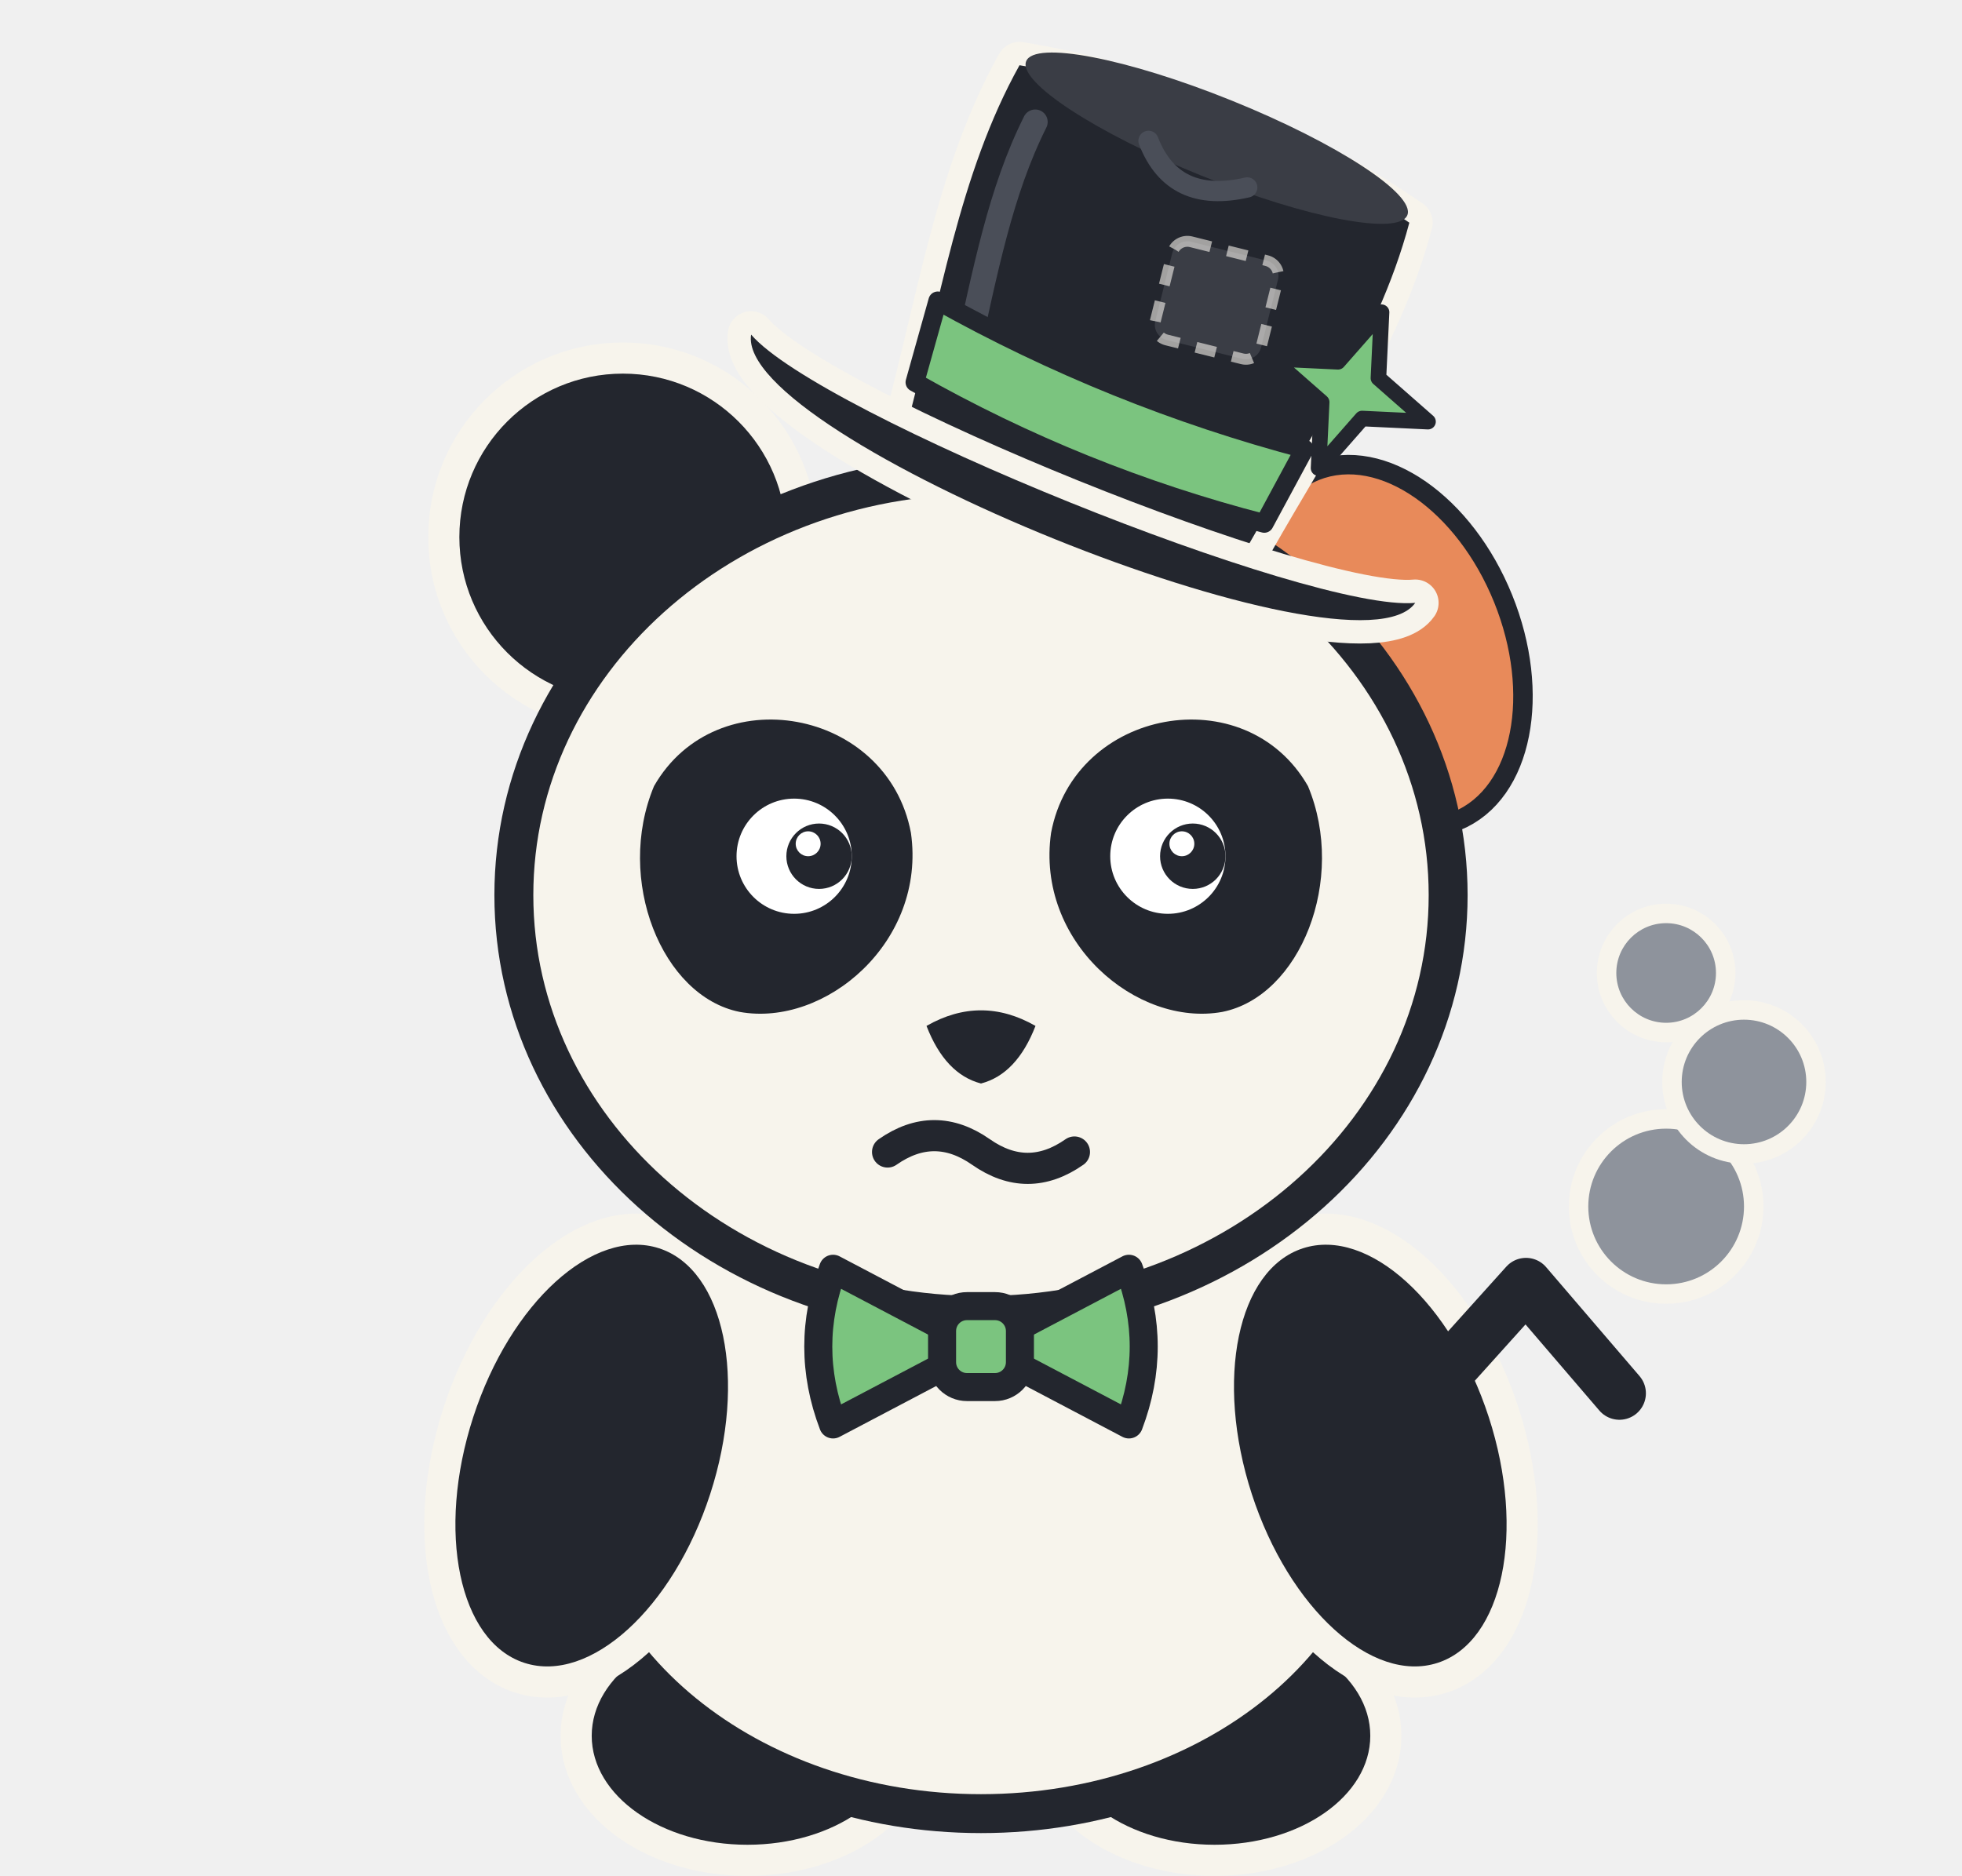
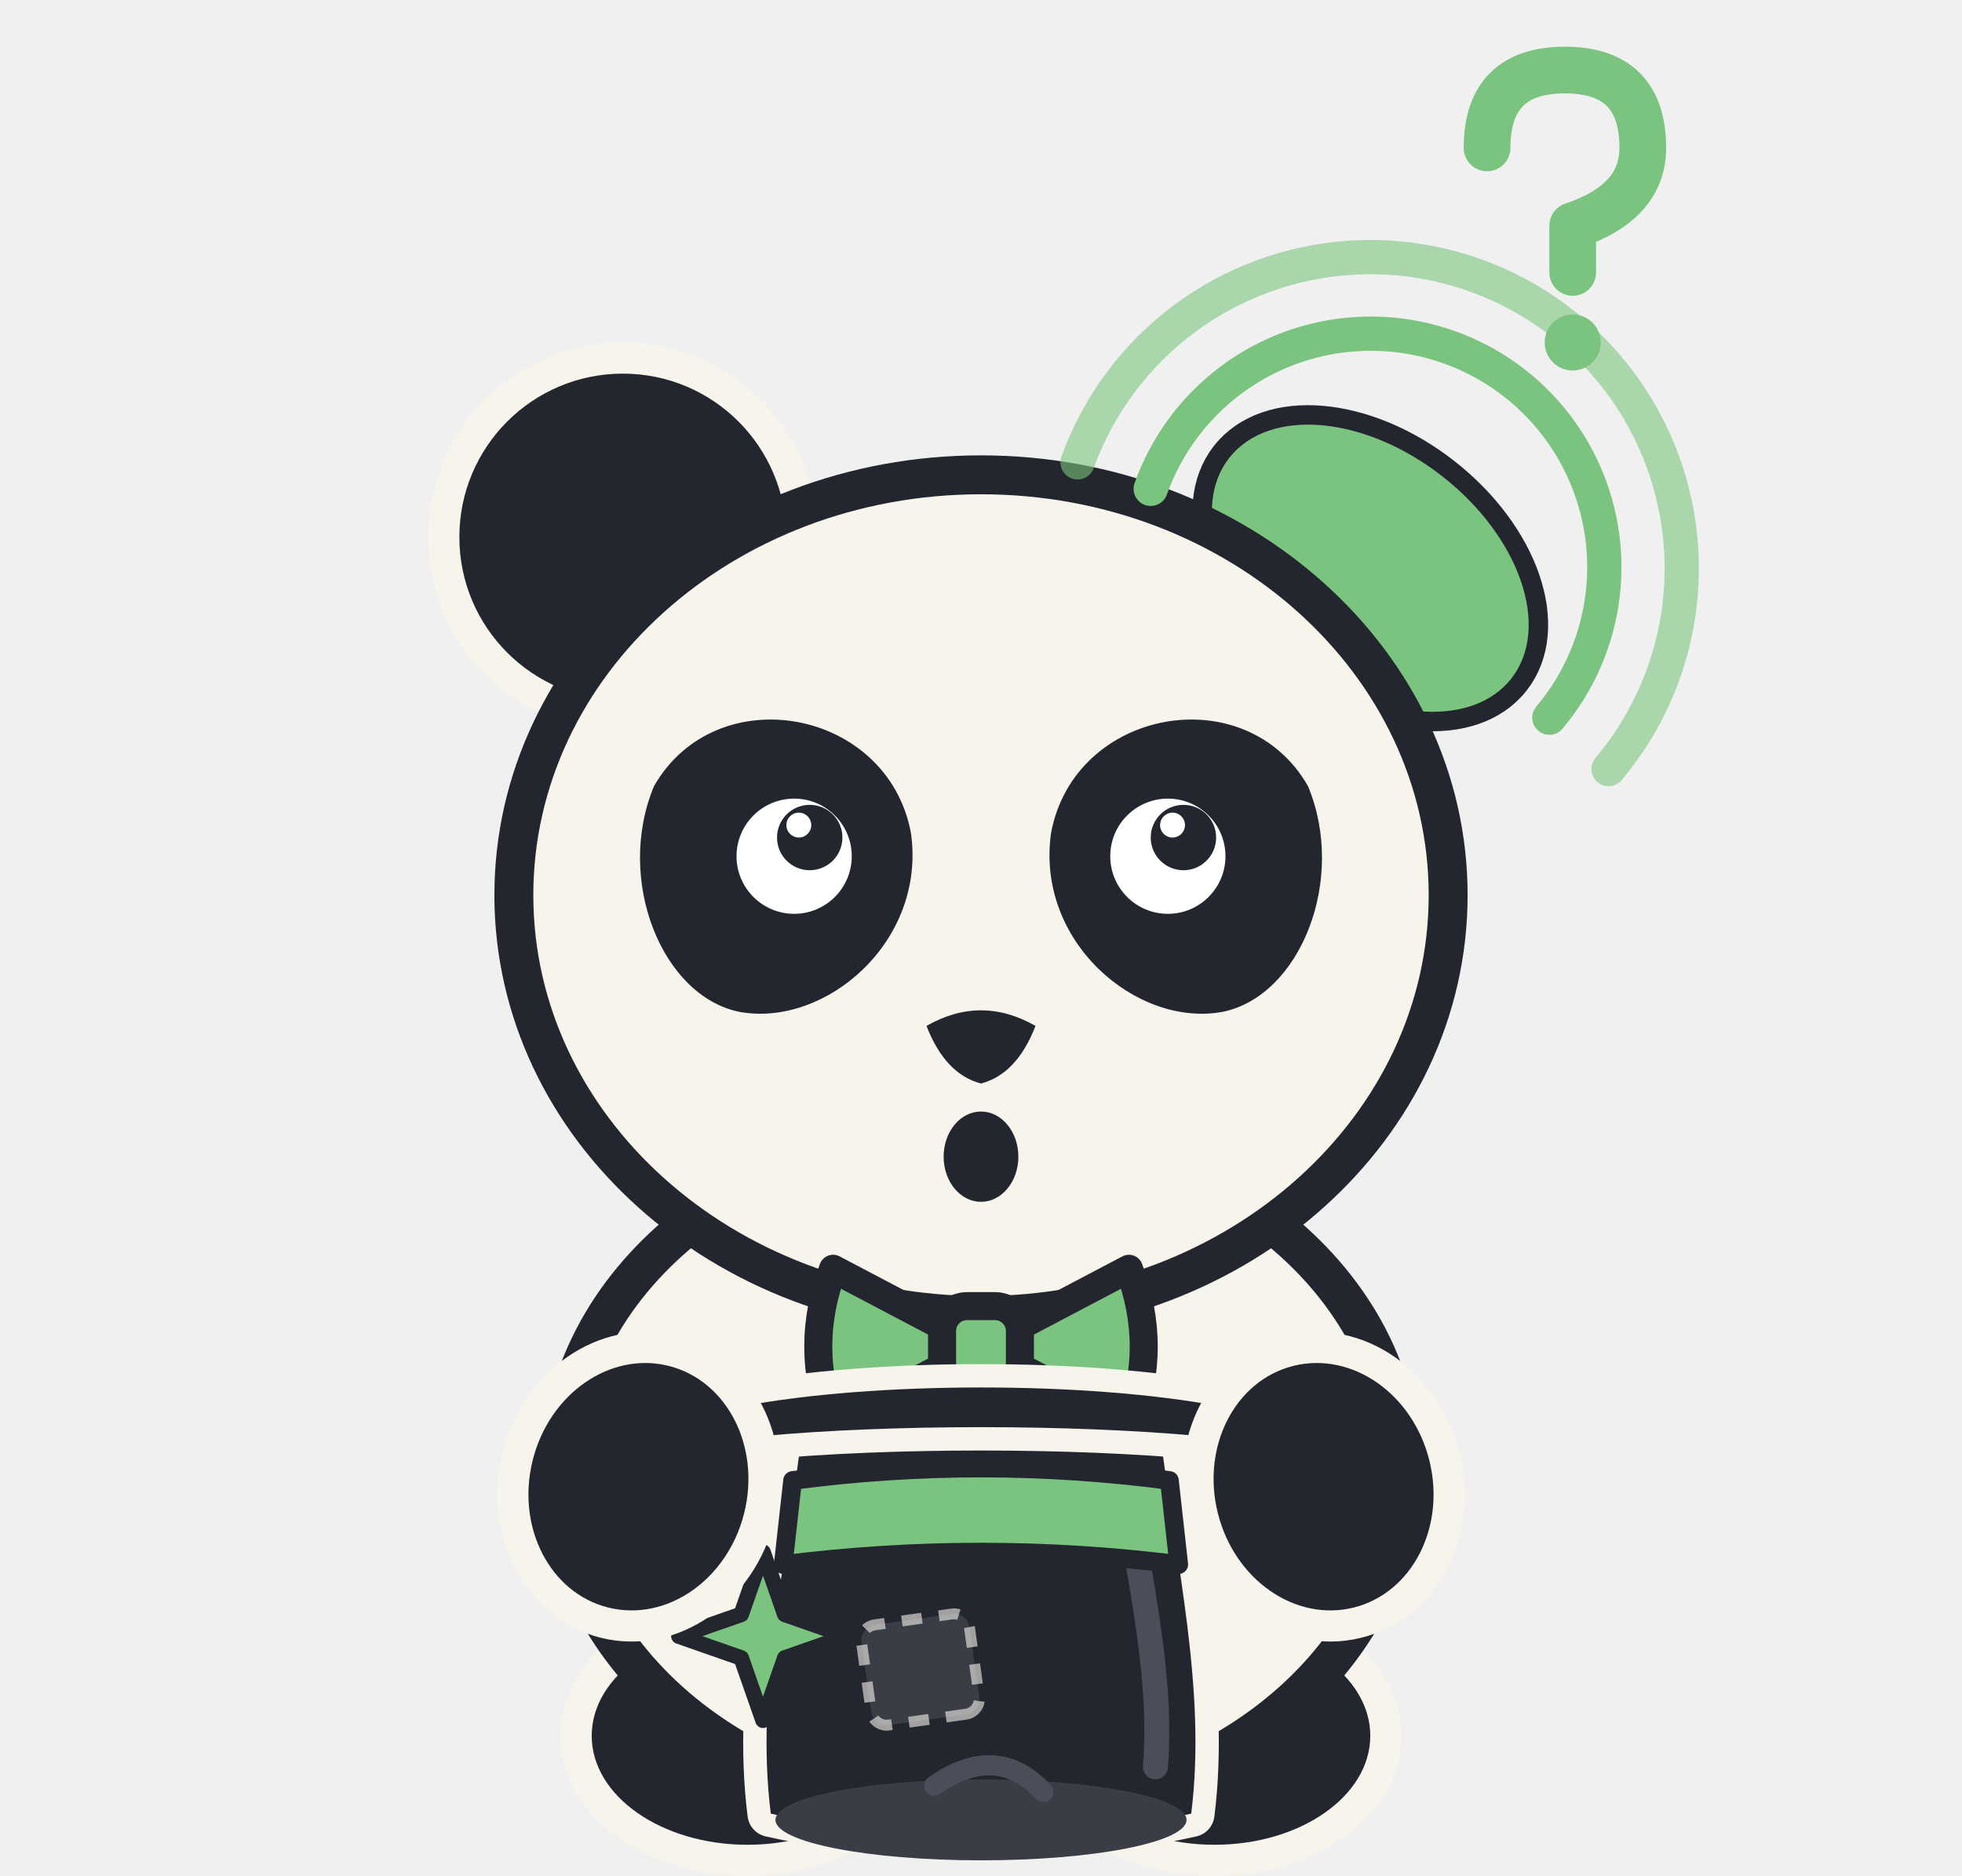
<svg xmlns="http://www.w3.org/2000/svg" viewBox="-3 -3.5 126 120.5" width="126" height="120.5">
  <circle cx="37" cy="31" r="10.5" fill="#23262E" stroke="#F7F4EC" stroke-width="4" paint-order="stroke" />
-   <ellipse cx="85" cy="33" rx="11.5" ry="7.5" transform="translate(1 5) rotate(68 85 33)" fill="#E88A5A" stroke="#23262E" stroke-width="2.5" paint-order="stroke" />
+   <ellipse cx="85" cy="33" rx="11.5" ry="7.5" transform="rotate(38 85 33)" fill="#7BC47F" stroke="#23262E" stroke-width="2.5" paint-order="stroke" />
  <ellipse cx="45" cy="108" rx="10" ry="7" fill="#23262E" stroke="#F7F4EC" stroke-width="4" paint-order="stroke" />
  <ellipse cx="75" cy="108" rx="10" ry="7" fill="#23262E" stroke="#F7F4EC" stroke-width="4" paint-order="stroke" />
  <ellipse cx="60" cy="91" rx="27" ry="22" fill="#F7F4EC" stroke="#23262E" stroke-width="2.5" />
-   <g fill="#23262E" stroke="#F7F4EC" stroke-width="4" paint-order="stroke">
-     <ellipse cx="35" cy="90" rx="8" ry="14" transform="rotate(18 35 90)" />
-     <ellipse cx="85" cy="90" rx="8" ry="14" transform="rotate(-18 85 90)" />
-   </g>
  <ellipse cx="60" cy="54" rx="30" ry="27" fill="#F7F4EC" stroke="#23262E" stroke-width="2.5" />
  <path d="M39 47 C43 40 54 42 55.5 50 C56.5 57 50 62.5 44.5 61.5 C39.5 60.5 36.5 53 39 47 Z" fill="#23262E" />
  <path d="M81 47 C77 40 66 42 64.5 50 C63.5 57 70 62.5 75.5 61.5 C80.5 60.5 83.5 53 81 47 Z" fill="#23262E" />
  <circle cx="48" cy="51.5" r="3.7" fill="#FFFFFF" />
-   <circle cx="49.6" cy="51.5" r="2.1" fill="#23262E" />
-   <circle cx="48.9" cy="50.7" r="0.8" fill="#FFFFFF" />
+   <circle cx="49" cy="50.3" r="2.1" fill="#23262E" />
+   <circle cx="48.3" cy="49.5" r="0.8" fill="#FFFFFF" />
  <circle cx="72" cy="51.5" r="3.7" fill="#FFFFFF" />
-   <circle cx="73.6" cy="51.5" r="2.1" fill="#23262E" />
-   <circle cx="72.9" cy="50.7" r="0.8" fill="#FFFFFF" />
+   <circle cx="73" cy="50.3" r="2.1" fill="#23262E" />
+   <circle cx="72.3" cy="49.5" r="0.8" fill="#FFFFFF" />
  <path d="M56.5 62.4 Q60 60.4 63.5 62.4 Q62.3 65.5 60 66.1 Q57.7 65.5 56.5 62.4 Z" fill="#23262E" />
-   <path d="M54 70.5 Q57 68.4 60 70.5 Q63 72.6 66 70.5" fill="none" stroke="#23262E" stroke-width="2" stroke-linecap="round" />
+   <ellipse cx="60" cy="70.8" rx="2.4" ry="2.9" fill="#23262E" />
  <g fill="#7BC47F" stroke="#23262E" stroke-width="1.8" stroke-linejoin="round">
    <path d="M60 83 L50.5 78 Q48.6 83 50.5 88 Z" />
    <path d="M60 83 L69.5 78 Q71.4 83 69.5 88 Z" />
    <rect x="57.5" y="80.4" width="5" height="5.2" rx="1.6" />
  </g>
-   <g transform="translate(66 28) rotate(22)">
-     <path d="M-11.5 0.5 C-12.5 -8 -14.5 -16 -13.5 -24 Q0 -27 13.5 -24 C14.5 -16 12.5 -8 11.5 0.5 Q0 2 -11.5 0.5 Z" fill="#23262E" stroke="#F7F4EC" stroke-width="3" paint-order="stroke" stroke-linejoin="round" />
-     <ellipse cx="0" cy="-24.4" rx="13.2" ry="2.6" fill="#3A3D45" />
-     <path d="M-9.6 -5 C-10.6 -11 -11.6 -16 -11.2 -21" fill="none" stroke="#4A4E58" stroke-width="1.6" stroke-linecap="round" />
-     <path d="M-4 -22.6 Q-1 -19.4 3 -22.2" fill="none" stroke="#4A4E58" stroke-width="1.3" stroke-linecap="round" />
-     <g transform="rotate(-8 4 -14)">
-       <rect x="0.5" y="-18" width="7" height="6.5" rx="1" fill="#3A3D45" />
-       <rect x="0.5" y="-18" width="7" height="6.5" rx="1" fill="none" stroke="#F7F4EC" stroke-width="0.7" stroke-dasharray="1.3 1.1" opacity="0.6" />
+   <g id="swing">
+     <g transform="translate(60 89) rotate(180)">
+       <g id="toss">
+         <path d="M-11.5 0.5 C-12.5 -8 -14.5 -16 -13.5 -24 Q0 -27 13.5 -24 C14.5 -16 12.5 -8 11.5 0.5 Q0 2 -11.5 0.5 Z" fill="#23262E" stroke="#F7F4EC" stroke-width="3" paint-order="stroke" stroke-linejoin="round" />
+         <ellipse cx="0" cy="-24.4" rx="13.2" ry="2.6" fill="#3A3D45" />
+         <path d="M-9.6 -5 C-10.6 -11 -11.6 -16 -11.2 -21" fill="none" stroke="#4A4E58" stroke-width="1.6" stroke-linecap="round" />
+         <path d="M-4 -22.6 Q-1 -19.4 3 -22.2" fill="none" stroke="#4A4E58" stroke-width="1.3" stroke-linecap="round" />
+         <g transform="rotate(-8 4 -14)">
+           <rect x="0.5" y="-18" width="7" height="6.5" rx="1" fill="#3A3D45" />
+           <rect x="0.5" y="-18" width="7" height="6.5" rx="1" fill="none" stroke="#F7F4EC" stroke-width="0.7" stroke-dasharray="1.3 1.1" opacity="0.6" />
+         </g>
+         <path d="M-12.1 -2.6 Q0 -1 12.1 -2.6 L12.7 -8 Q0 -6.4 -12.7 -8 Z" fill="#7BC47F" stroke="#23262E" stroke-width="1.2" stroke-linejoin="round" />
+         <path d="M-23 -1.5 C-21.5 5 21.5 5 23 -1.5 C17 1.6 -17 1.6 -23 -1.5 Z" fill="#23262E" stroke="#F7F4EC" stroke-width="3" paint-order="stroke" stroke-linejoin="round" />
+         <g id="spark">
+           <path d="M14 -18 L15.4 -14 L19.4 -12.6 L15.4 -11.2 L14 -7.2 L12.6 -11.2 L8.6 -12.6 L12.6 -14 Z" fill="#7BC47F" stroke="#23262E" stroke-width="1" stroke-linejoin="round" />
+         </g>
+       </g>
    </g>
-     <path d="M-12.1 -2.6 Q0 -1 12.1 -2.6 L12.7 -8 Q0 -6.4 -12.7 -8 Z" fill="#7BC47F" stroke="#23262E" stroke-width="1.2" stroke-linejoin="round" />
-     <path d="M-23 -1.5 C-21.5 5 21.5 5 23 -1.5 C17 1.6 -17 1.6 -23 -1.5 Z" fill="#23262E" stroke="#F7F4EC" stroke-width="3" paint-order="stroke" stroke-linejoin="round" />
-     <path d="M14 -18 L15.4 -14 L19.4 -12.6 L15.4 -11.2 L14 -7.2 L12.6 -11.2 L8.6 -12.6 L12.6 -14 Z" fill="#7BC47F" stroke="#23262E" stroke-width="1" stroke-linejoin="round" />
  </g>
-   <path d="M86 89 L95 79 L101 86" fill="none" stroke="#23262E" stroke-width="3.4" stroke-linecap="round" stroke-linejoin="round" />
-   <g fill="#8E939C" stroke="#F7F4EC" stroke-width="2.5" paint-order="stroke">
-     <circle cx="104" cy="74" r="5" />
-     <circle cx="109" cy="66" r="4" />
-     <circle cx="104" cy="59" r="3.2" />
+   <g fill="#23262E" stroke="#F7F4EC" stroke-width="4" paint-order="stroke">
+     <ellipse cx="38" cy="92" rx="7" ry="8" transform="rotate(14 38 92)" />
+     <ellipse cx="82" cy="92" rx="7" ry="8" transform="rotate(-14 82 92)" />
+   </g>
+   <g fill="none" stroke="#7BC47F" stroke-width="2.2" stroke-linecap="round">
+     <g id="ring1">
+       <path d="M70.9 27.9 A15 15 0 1 1 96.5 42.6" />
+     </g>
+     <g id="ring2">
+       <path d="M66.2 26.2 A20 20 0 1 1 100.3 45.9" opacity="0.6" />
+     </g>
+   </g>
+   <g id="ask">
+     <path d="M92.5 6 Q92.5 1 97.5 1 Q102.5 1 102.5 6 Q102.5 9.5 98 11 L98 14" fill="none" stroke="#7BC47F" stroke-width="3" stroke-linecap="round" stroke-linejoin="round" />
+     <circle cx="98" cy="18.5" r="1.8" fill="#7BC47F" />
  </g>
</svg>
